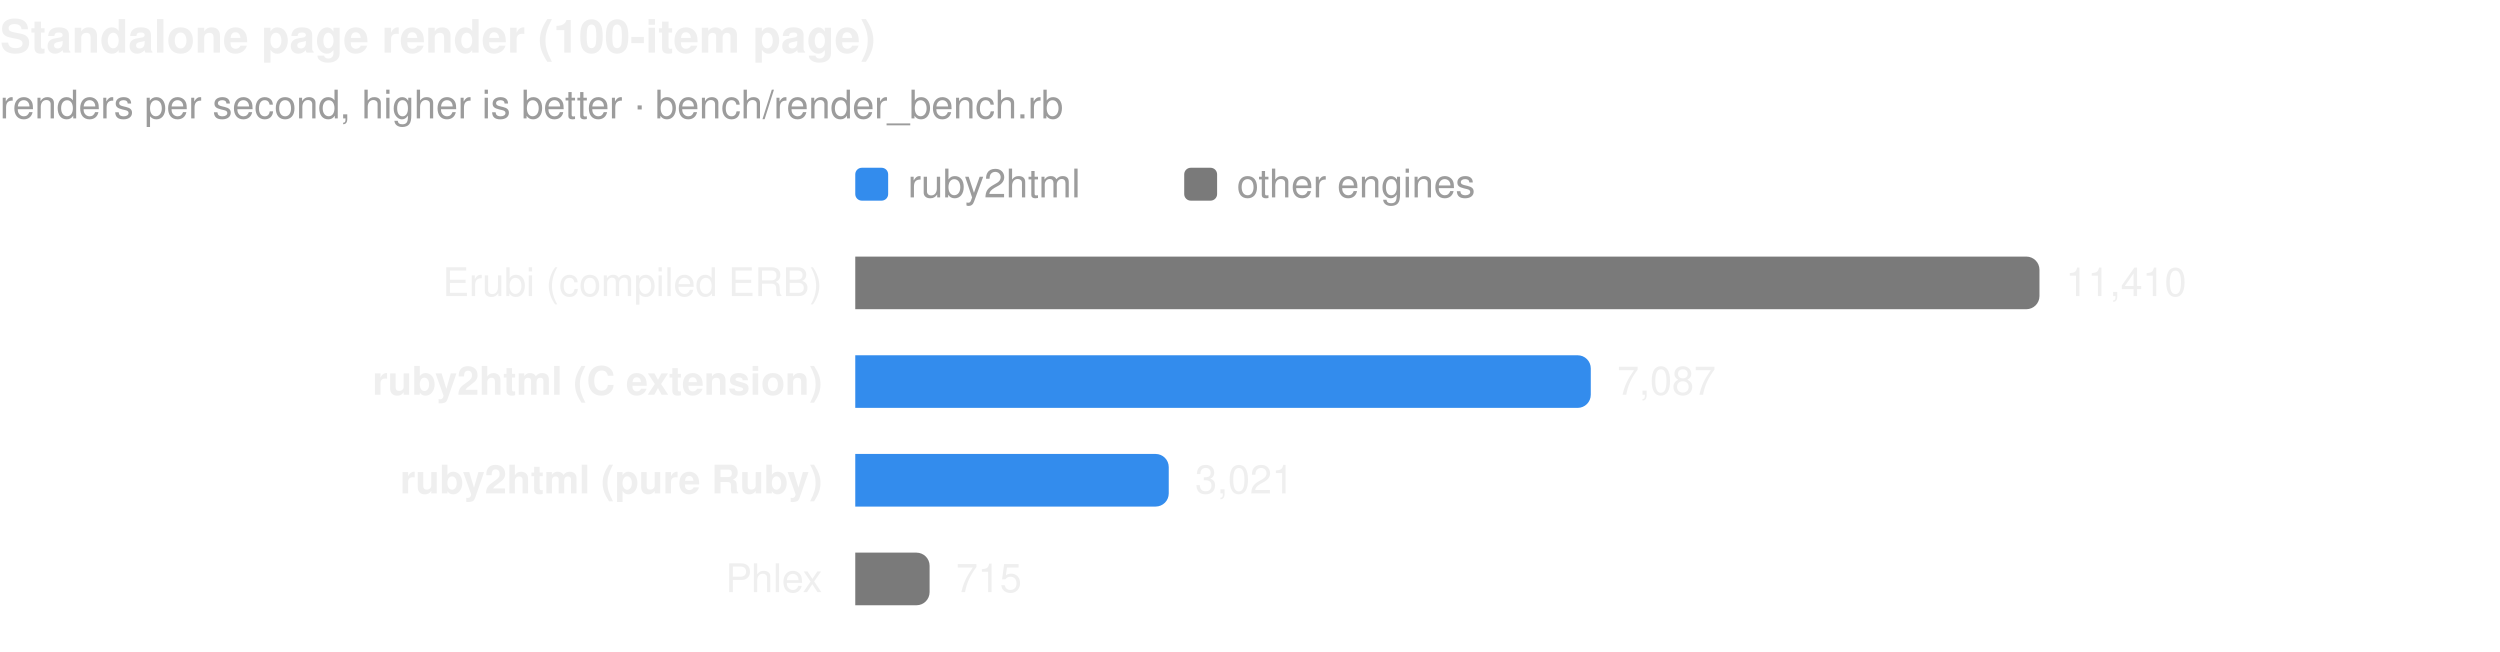
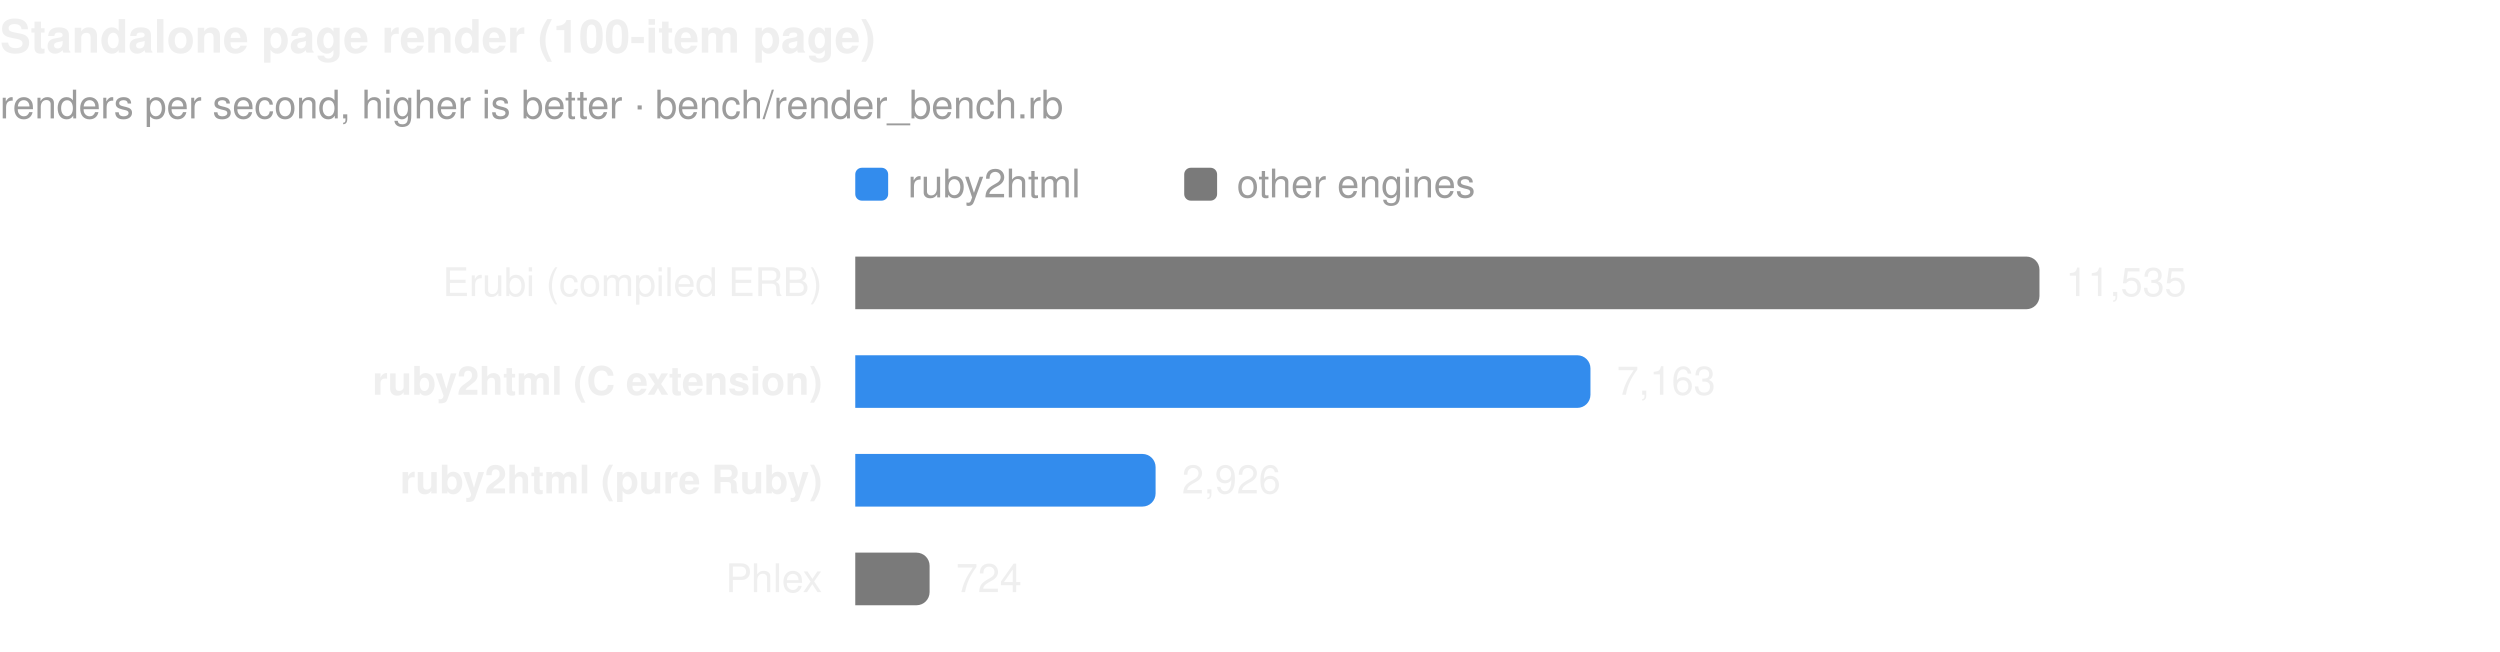
<svg xmlns="http://www.w3.org/2000/svg" width="760" height="198" viewBox="0 0 760 198" font-family="-apple-system, BlinkMacSystemFont, 'Segoe UI', Helvetica, Arial, sans-serif" role="img" aria-label="Standalone page render (100-item page)">
  <text x="0" y="16" font-size="14" font-weight="600" fill="#efefef">Standalone page render (100-item page)</text>
  <text x="0" y="36" font-size="12" fill="#9c9c9c">renders per second, higher is better · bench/render_bench.rb</text>
  <rect x="260" y="51" width="10" height="10" rx="2" fill="#338ced" />
  <text x="276" y="60" font-size="12" fill="#9c9c9c">ruby2html</text>
  <rect x="360" y="51" width="10" height="10" rx="2" fill="#7a7a7a" />
  <text x="376" y="60" font-size="12" fill="#9c9c9c">other engines</text>
  <text x="250" y="90" font-size="12" text-anchor="end" fill="#efefef">Erubi (compiled ERB)</text>
  <path d="M260,78 h356.0 a4.0,4.0 0 0 1 4.0,4.0 v8.0 a4.0,4.0 0 0 1 -4.0,4.0 h-356.0 z" fill="#7a7a7a" />
-   <text x="628.0" y="90" font-size="12" fill="#efefef">11,410</text>
+   <text x="628.0" y="90" font-size="12" fill="#efefef">11,535</text>
  <text x="250" y="120" font-size="12" text-anchor="end" fill="#efefef" font-weight="600">ruby2html (C extension)</text>
-   <path d="M260,108 h219.6 a4.0,4.0 0 0 1 4.0,4.0 v8.0 a4.0,4.0 0 0 1 -4.0,4.0 h-219.6 z" fill="#338ced" />
-   <text x="491.6" y="120" font-size="12" fill="#efefef">7,087</text>
+   <path d="M260,108 h219.5 a4.0,4.0 0 0 1 4.0,4.0 v8.0 a4.0,4.0 0 0 1 -4.0,4.0 h-219.5 z" fill="#338ced" />
+   <text x="491.5" y="120" font-size="12" fill="#efefef">7,163</text>
  <text x="250" y="150" font-size="12" text-anchor="end" fill="#efefef" font-weight="600">ruby2html (pure Ruby)</text>
-   <path d="M260,138 h91.3 a4.0,4.0 0 0 1 4.0,4.0 v8.0 a4.0,4.0 0 0 1 -4.0,4.0 h-91.3 z" fill="#338ced" />
-   <text x="363.3" y="150" font-size="12" fill="#efefef">3,021</text>
+   <path d="M260,138 h87.3 a4.0,4.0 0 0 1 4.0,4.0 v8.0 a4.0,4.0 0 0 1 -4.0,4.0 h-87.3 z" fill="#338ced" />
+   <text x="359.3" y="150" font-size="12" fill="#efefef">2,926</text>
  <text x="250" y="180" font-size="12" text-anchor="end" fill="#efefef">Phlex</text>
  <path d="M260,168 h18.6 a4.0,4.0 0 0 1 4.0,4.0 v8.0 a4.0,4.0 0 0 1 -4.0,4.0 h-18.6 z" fill="#7a7a7a" />
-   <text x="290.6" y="180" font-size="12" fill="#efefef">715</text>
+   <text x="290.6" y="180" font-size="12" fill="#efefef">724</text>
</svg>
